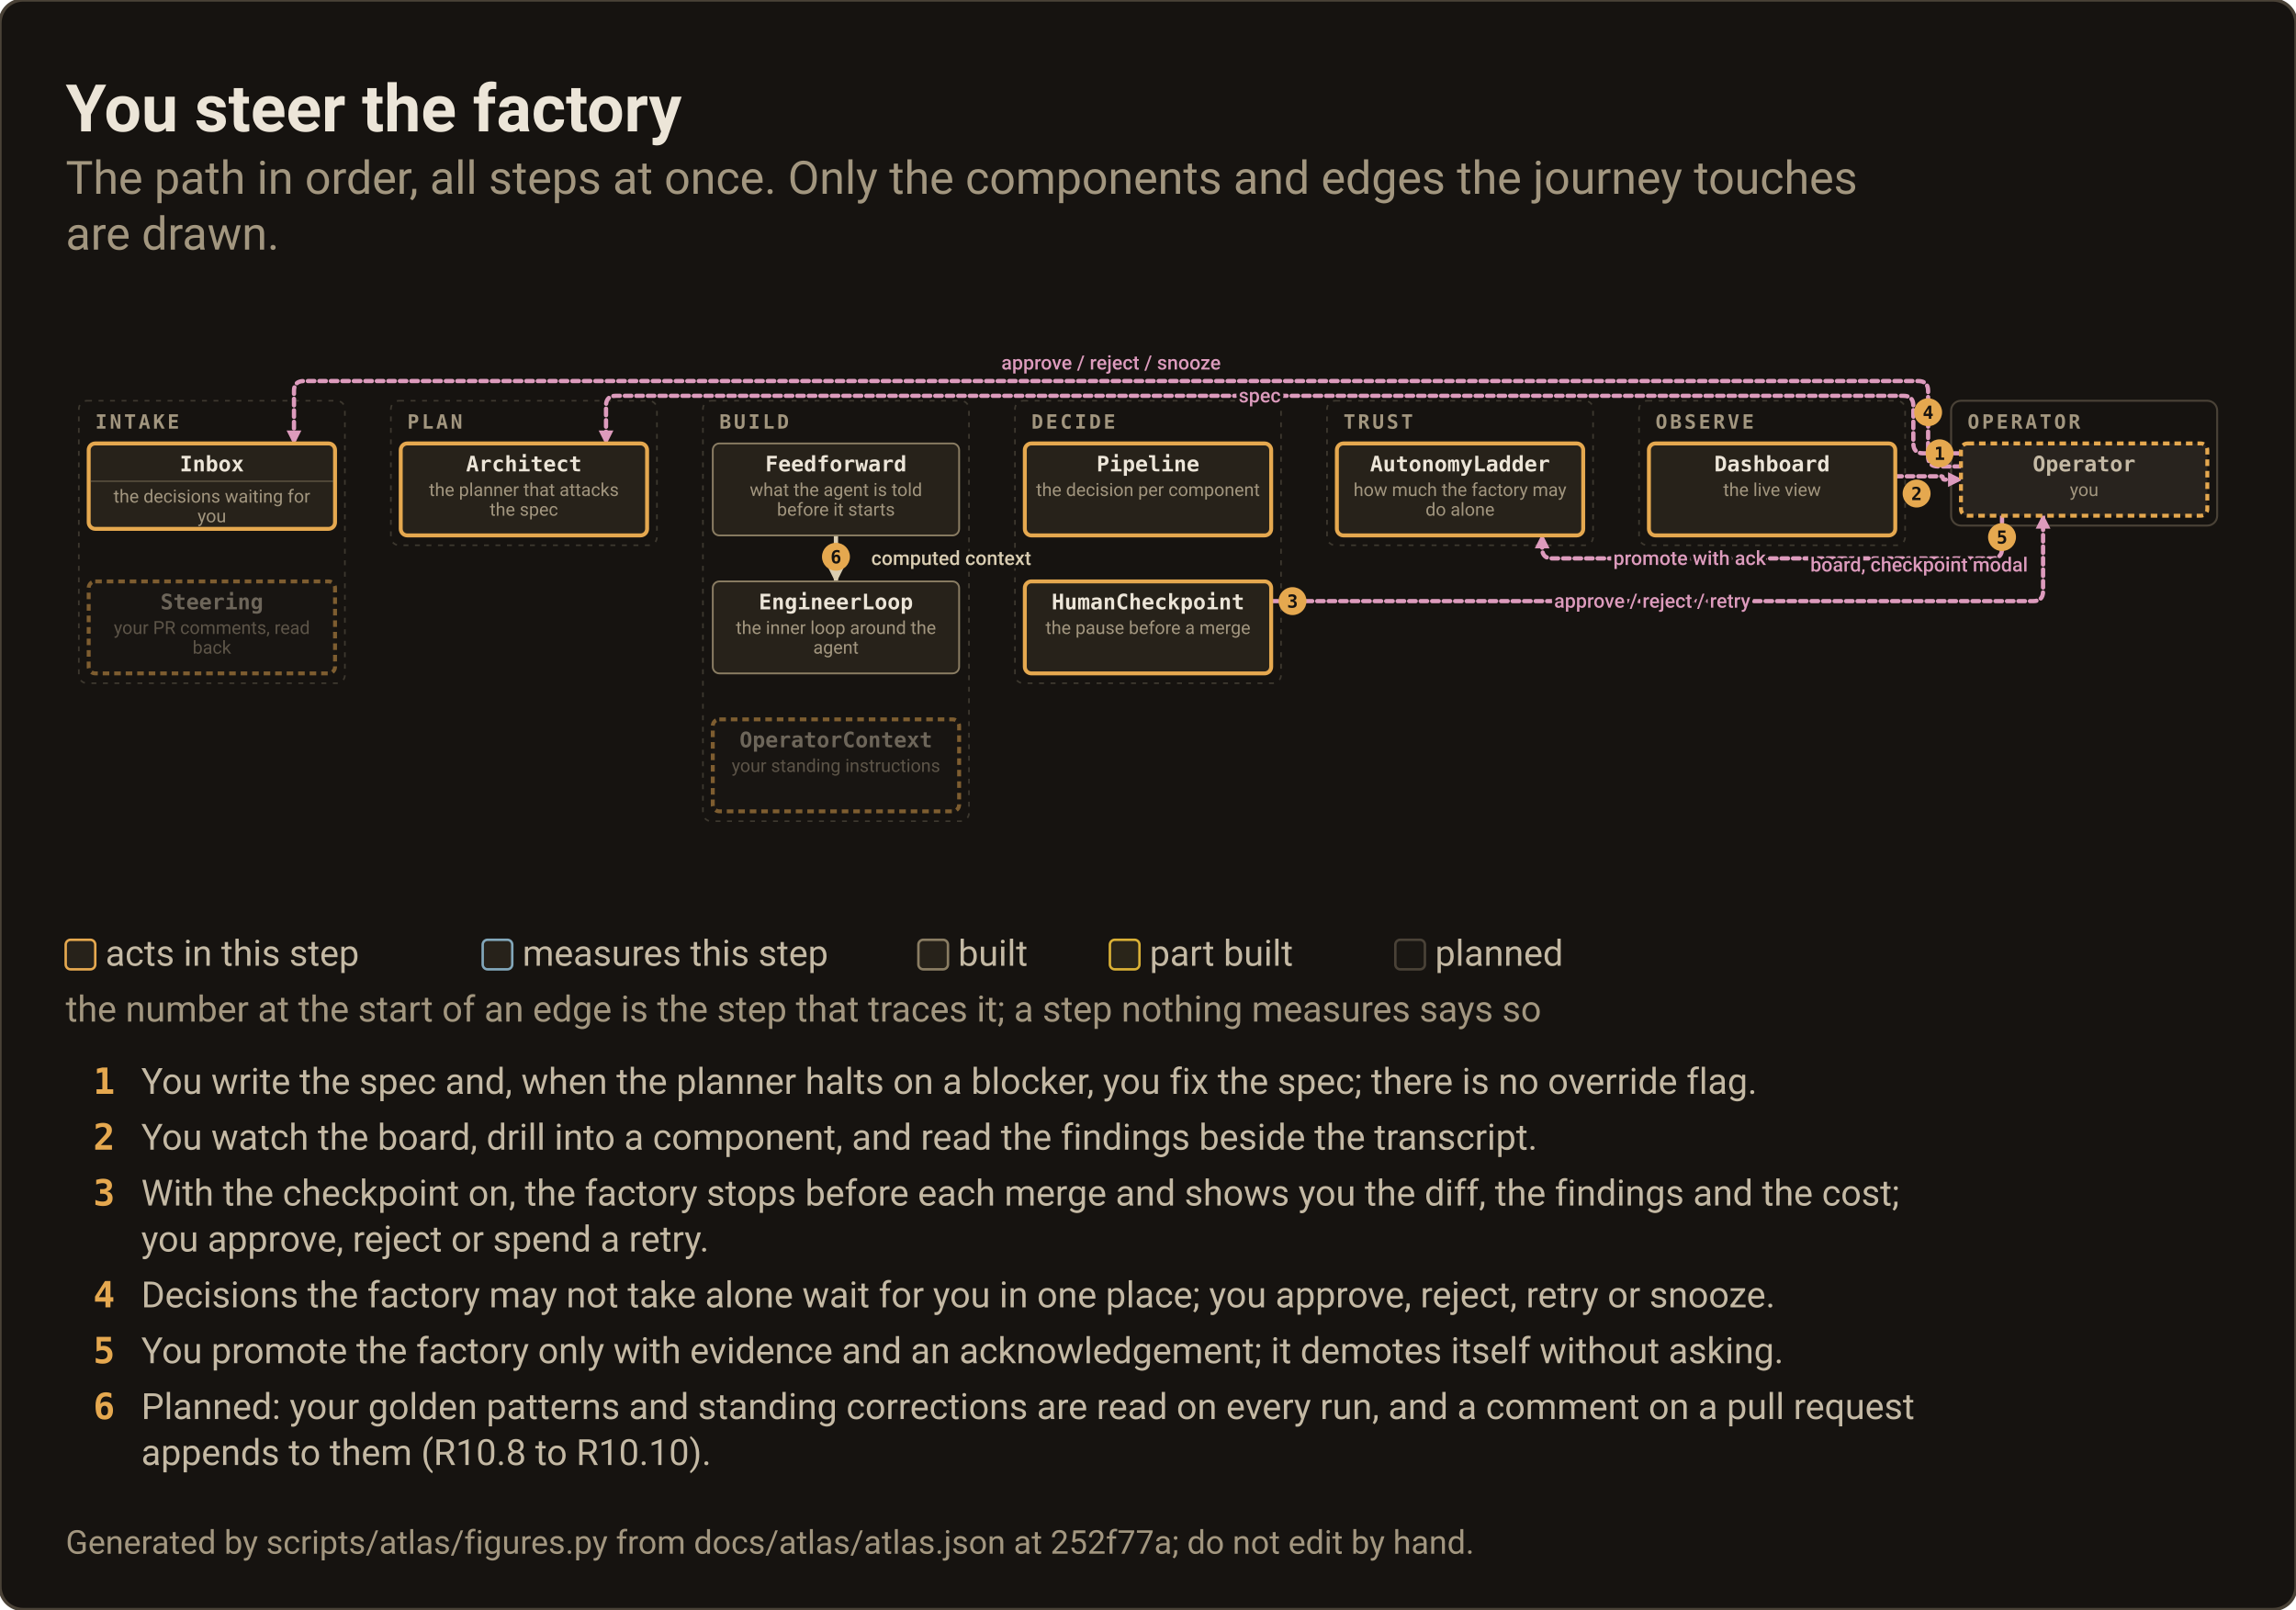
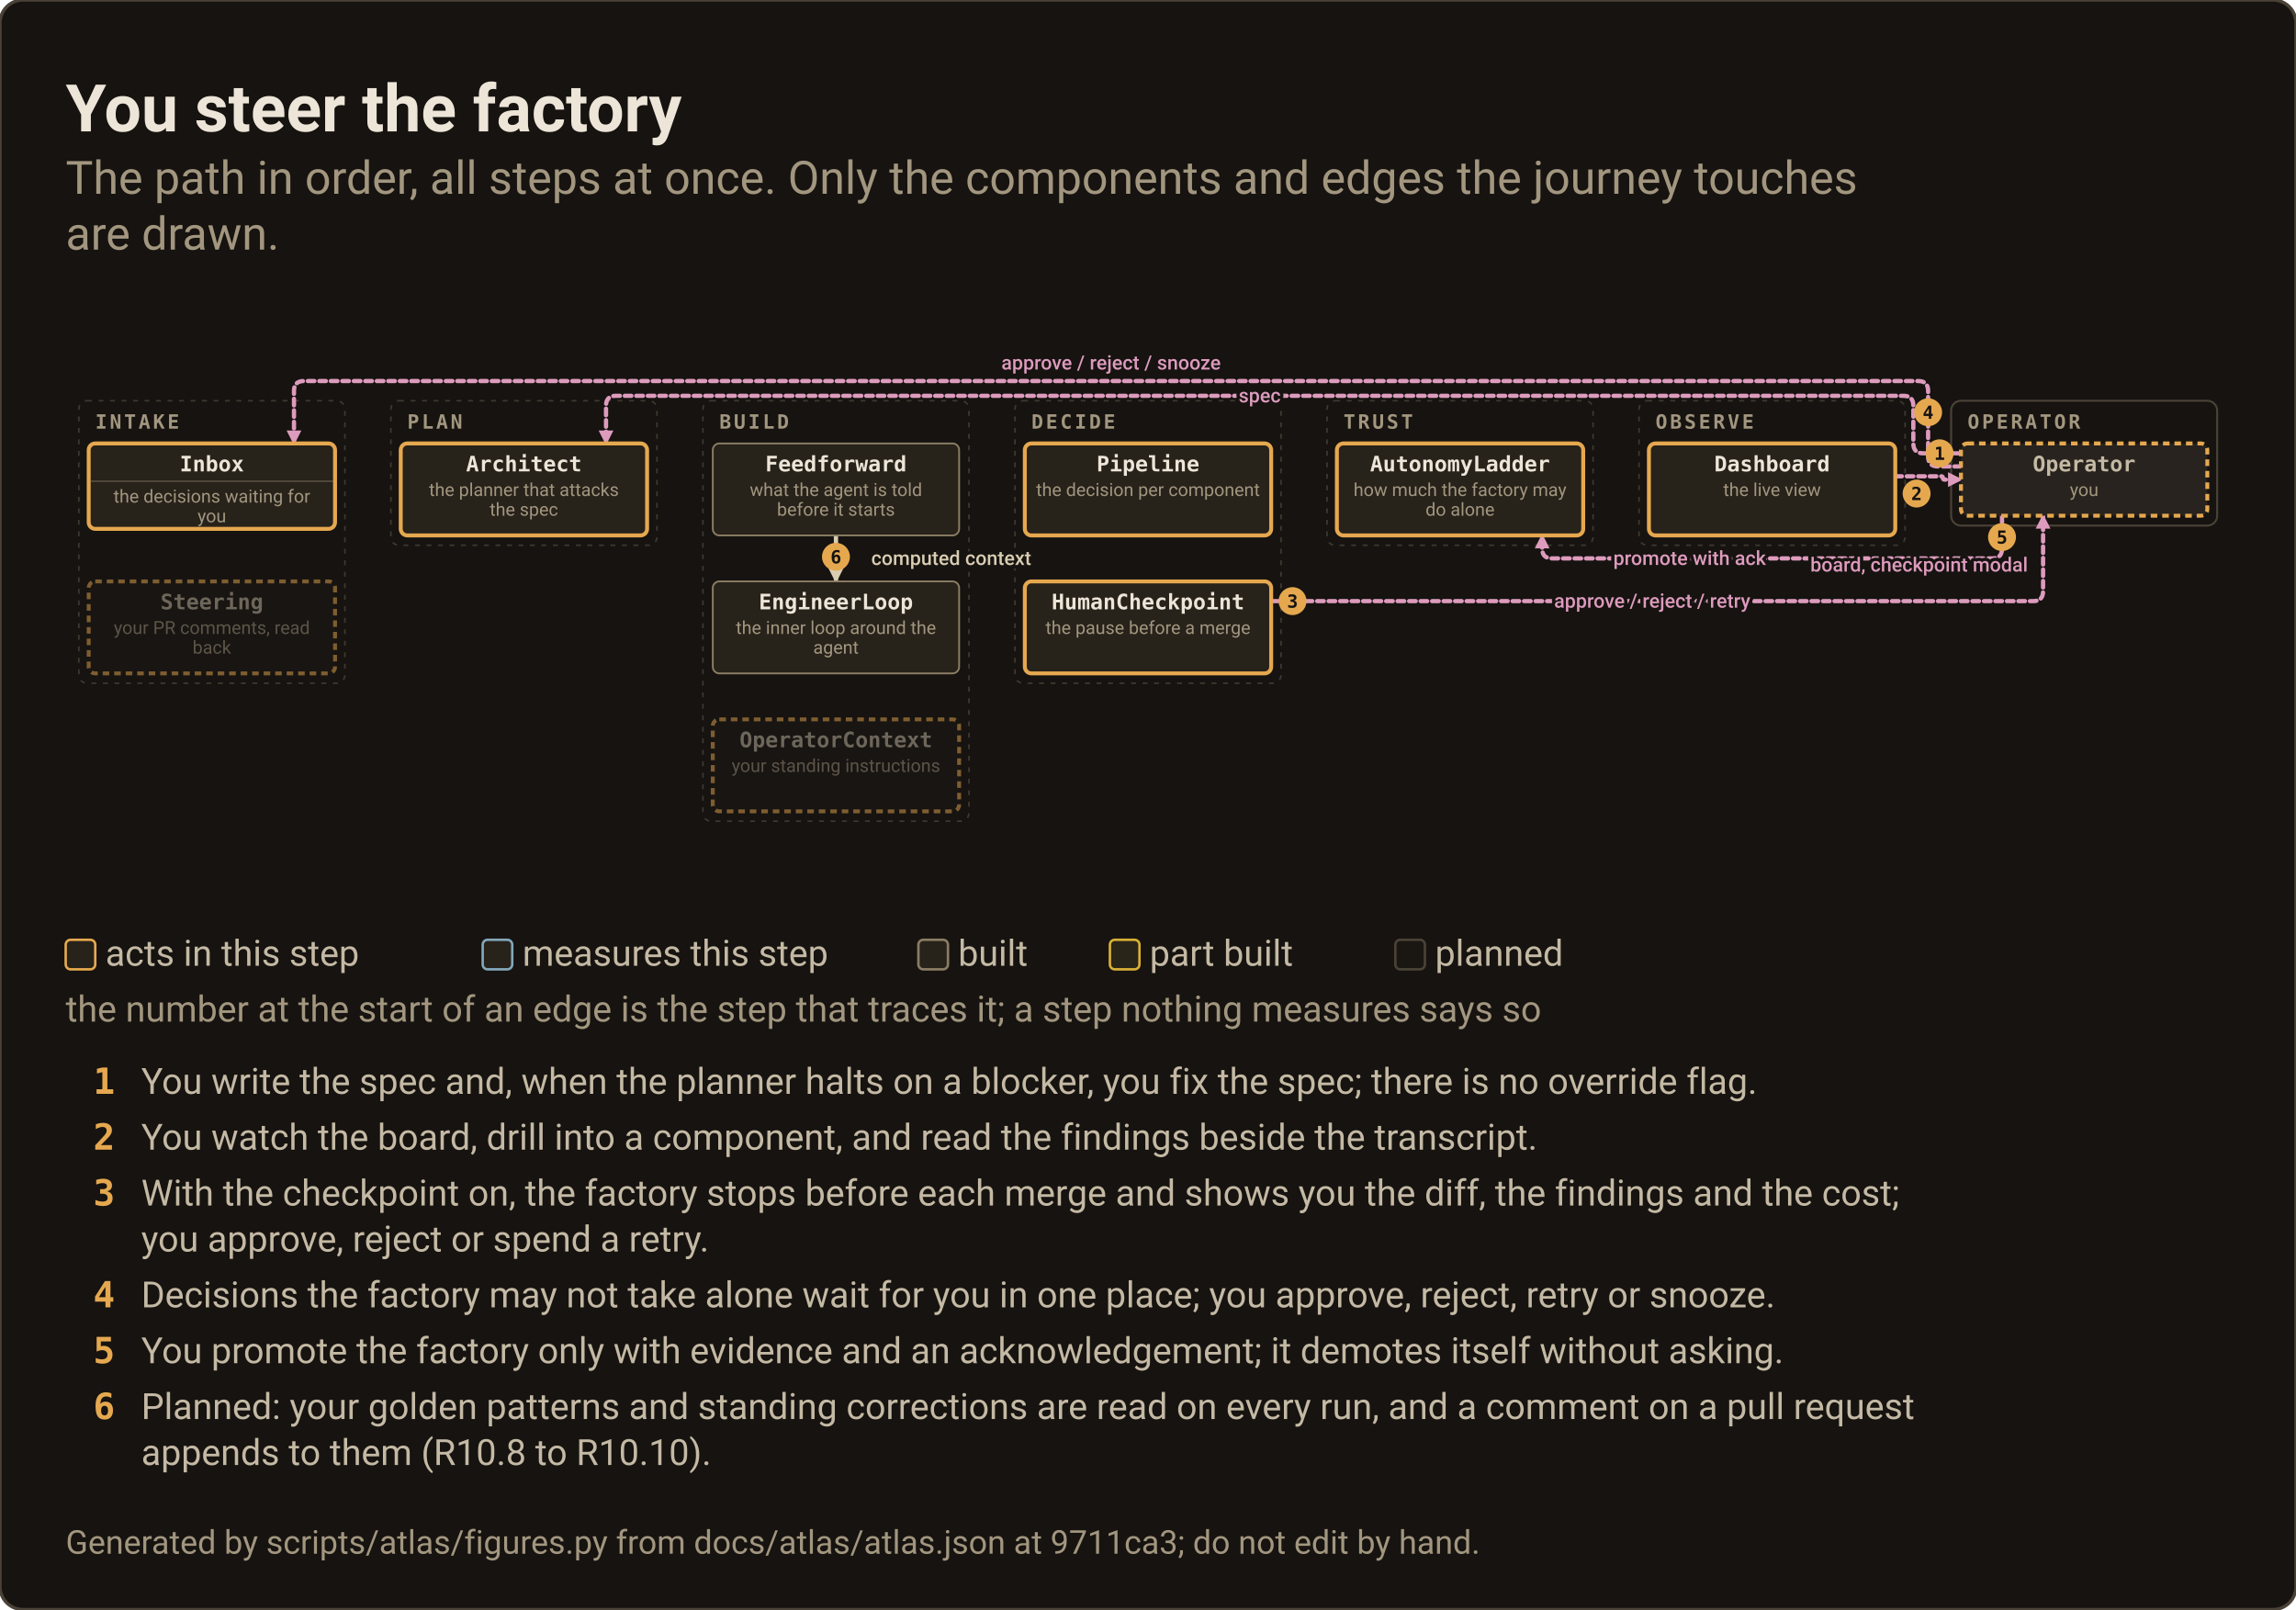
<svg xmlns="http://www.w3.org/2000/svg" width="1398" height="980" viewBox="0 0 1398 980" role="img" aria-label="Journey: You steer the factory">
  <rect x="0" y="0" width="1398" height="980" rx="14" fill="#161310" stroke="#4A4237" stroke-width="2" />
  <text x="40.0" y="80.0" class="c0">You steer the factory</text>
  <text x="40.0" y="118.0" class="c1">The path in order, all steps at once. Only the components and edges the journey touches</text>
  <text x="40.0" y="152.0" class="c1">are drawn.</text>
  <svg id="map" x="40.0" y="170.0" width="1318" height="380" viewBox="0 0 1318 380" overflow="visible">
    <defs>
      <marker id="map-m-work" viewBox="0 0 8 8" refX="7" refY="4" markerUnits="userSpaceOnUse" markerWidth="9" markerHeight="9" orient="auto-start-reverse">
        <path d="M0,0 L8,4 L0,8 z" fill="#D9CDB2" />
      </marker>
      <marker id="map-m-measure" viewBox="0 0 8 8" refX="7" refY="4" markerUnits="userSpaceOnUse" markerWidth="9" markerHeight="9" orient="auto-start-reverse">
        <path d="M0,0 L8,4 L0,8 z" fill="#82A7BA" />
      </marker>
      <marker id="map-m-feedback" viewBox="0 0 8 8" refX="7" refY="4" markerUnits="userSpaceOnUse" markerWidth="9" markerHeight="9" orient="auto-start-reverse">
        <path d="M0,0 L8,4 L0,8 z" fill="#E39A86" />
      </marker>
      <marker id="map-m-operator" viewBox="0 0 8 8" refX="7" refY="4" markerUnits="userSpaceOnUse" markerWidth="9" markerHeight="9" orient="auto-start-reverse">
        <path d="M0,0 L8,4 L0,8 z" fill="#DD9BBD" />
      </marker>
      <marker id="map-m-trust" viewBox="0 0 8 8" refX="7" refY="4" markerUnits="userSpaceOnUse" markerWidth="9" markerHeight="9" orient="auto-start-reverse">
        <path d="M0,0 L8,4 L0,8 z" fill="#B48EC9" />
      </marker>
      <marker id="map-m-learn" viewBox="0 0 8 8" refX="7" refY="4" markerUnits="userSpaceOnUse" markerWidth="9" markerHeight="9" orient="auto-start-reverse">
        <path d="M0,0 L8,4 L0,8 z" fill="#86C9A9" />
      </marker>
      <marker id="map-m-record" viewBox="0 0 8 8" refX="7" refY="4" markerUnits="userSpaceOnUse" markerWidth="9" markerHeight="9" orient="auto-start-reverse">
        <path d="M0,0 L8,4 L0,8 z" fill="#B7C27C" />
      </marker>
      <marker id="map-m-change" viewBox="0 0 8 8" refX="7" refY="4" markerUnits="userSpaceOnUse" markerWidth="9" markerHeight="9" orient="auto-start-reverse">
        <path d="M0,0 L8,4 L0,8 z" fill="#E26D5A" />
      </marker>
      <marker id="map-m-reach" viewBox="0 0 8 8" refX="7" refY="4" markerUnits="userSpaceOnUse" markerWidth="9" markerHeight="9" orient="auto-start-reverse">
        <path d="M0,0 L8,4 L0,8 z" fill="#E5A84F" />
      </marker>
    </defs>
    <style>#map .node.quiet{opacity:.42}#map .node.planned{opacity:.5}#map .node.planned.quiet{opacity:.3}#map .node.meas .node__box{stroke:#82A7BA;stroke-width:2.2}#map .node.acts .node__box{stroke:#E5A84F;stroke-width:2.4}#map .node__ring{display:none;fill:none;stroke:#82A7BA;stroke-width:1.6}#map .node.meas .node__ring{display:inline}#map .flow.planned{opacity:.35}#map .flowlbl.planned{opacity:.5}#map .flow.off,#map .flowlbl.off{display:none}#map .flow.hot{opacity:1;stroke-opacity:1;stroke-width:2.6}#map .flowlbl.hot{opacity:1}</style>
    <rect x="8.0" y="74.0" width="162.0" height="172.0" rx="5" fill="none" stroke="#A2967F" stroke-opacity=".28" stroke-width="1" stroke-dasharray="3 4" />
    <text x="18.0" y="91.0" class="t3">INTAKE</text>
    <rect x="198.0" y="74.0" width="162.0" height="88.0" rx="5" fill="none" stroke="#A2967F" stroke-opacity=".28" stroke-width="1" stroke-dasharray="3 4" />
    <text x="208.0" y="91.0" class="t3">PLAN</text>
    <rect x="388.0" y="74.0" width="162.0" height="256.0" rx="5" fill="none" stroke="#A2967F" stroke-opacity=".28" stroke-width="1" stroke-dasharray="3 4" />
    <text x="398.0" y="91.0" class="t3">BUILD</text>
    <rect x="578.0" y="74.0" width="162.0" height="172.0" rx="5" fill="none" stroke="#A2967F" stroke-opacity=".28" stroke-width="1" stroke-dasharray="3 4" />
    <text x="588.0" y="91.0" class="t3">DECIDE</text>
    <rect x="768.0" y="74.0" width="162.0" height="88.0" rx="5" fill="none" stroke="#A2967F" stroke-opacity=".28" stroke-width="1" stroke-dasharray="3 4" />
    <text x="778.0" y="91.0" class="t3">TRUST</text>
    <rect x="958.0" y="74.0" width="162.0" height="88.0" rx="5" fill="none" stroke="#A2967F" stroke-opacity=".28" stroke-width="1" stroke-dasharray="3 4" />
    <text x="968.0" y="91.0" class="t3">OBSERVE</text>
    <rect x="1148.0" y="74.0" width="162.0" height="76.0" rx="6" fill="none" stroke="#4A4237" stroke-width="1.2" />
    <text x="1158.0" y="91.0" class="t3">OPERATOR</text>
    <g data-layer="flow">
      <path id="map-f6" class="flow plan planned hot" data-edge="6" data-from="Operator" data-to="Architect" data-art="spec" data-kind="plan" data-layer="operator" d="M 1154.0 106.0 L 1131.0 106.0 Q 1125.0 106.0 1125.0 100.0 L 1125.0 77.0 Q 1125.0 71.0 1119.0 71.0 L 335.0 71.0 Q 329.0 71.0 329.0 77.0 L 329.0 100.0" fill="none" stroke="#DD9BBD" stroke-opacity="0.82" stroke-width="1.2" stroke-dasharray="4 3" stroke-linecap="round" marker-end="url(#map-m-operator)" />
      <path id="map-f65" class="flow observe planned hot" data-edge="65" data-from="Dashboard" data-to="Operator" data-art="board, checkpoint modal" data-kind="observe" data-layer="operator" d="M 1114.0 120.0 L 1142.0 120.0 Q 1143.0 120.0 1143.0 121.0 L 1143.0 121.0 Q 1143.0 122.0 1144.0 122.0 L 1154.0 122.0" fill="none" stroke="#DD9BBD" stroke-opacity="0.82" stroke-width="1.2" stroke-dasharray="4 3" stroke-linecap="round" marker-end="url(#map-m-operator)" />
      <path id="map-f45" class="flow trust planned hot" data-edge="45" data-from="HumanCheckpoint" data-to="Operator" data-art="approve / reject / retry" data-kind="trust" data-layer="operator" d="M 734.0 196.0 L 1198.0 196.0 Q 1204.0 196.0 1204.0 190.0 L 1204.0 144.0" fill="none" stroke="#DD9BBD" stroke-opacity="0.82" stroke-width="1.2" stroke-dasharray="4 3" stroke-linecap="round" marker-end="url(#map-m-operator)" />
      <path id="map-f66" class="flow trust planned hot" data-edge="66" data-from="Operator" data-to="Inbox" data-art="approve / reject / snooze" data-kind="trust" data-layer="operator" d="M 1154.0 114.0 L 1140.0 114.0 Q 1134.0 114.0 1134.0 108.0 L 1134.0 68.0 Q 1134.0 62.0 1128.0 62.0 L 145.0 62.0 Q 139.0 62.0 139.0 68.0 L 139.0 100.0" fill="none" stroke="#DD9BBD" stroke-opacity="0.82" stroke-width="1.2" stroke-dasharray="4 3" stroke-linecap="round" marker-end="url(#map-m-operator)" />
      <path id="map-f67" class="flow trust planned hot" data-edge="67" data-from="Operator" data-to="AutonomyLadder" data-art="promote with ack" data-kind="trust" data-layer="operator" d="M 1179.0 144.0 L 1179.0 164.0 Q 1179.0 170.0 1173.0 170.0 L 905.0 170.0 Q 899.0 170.0 899.0 164.0 L 899.0 156.0" fill="none" stroke="#DD9BBD" stroke-opacity="0.82" stroke-width="1.2" stroke-dasharray="4 3" stroke-linecap="round" marker-end="url(#map-m-operator)" />
      <path id="map-f13" class="flow build hot" data-edge="13" data-from="Feedforward" data-to="EngineerLoop" data-art="computed context" data-kind="build" data-layer="work" d="M 469.0 156.0 L 469.0 184.0" fill="none" stroke="#D9CDB2" stroke-opacity="0.82" stroke-width="1.2" stroke-linecap="round" marker-end="url(#map-m-work)" />
    </g>
    <g class="node built acts" data-id="Inbox" data-kind="store" data-state="built" data-region="intake" role="button" tabindex="0" aria-label="Inbox, the decisions waiting for you, built">
      <rect class="node__box" x="14.0" y="100.0" width="150.0" height="52.0" rx="4.0" fill="#27221A" stroke="#8A7D63" stroke-width="1.1" />
      <rect class="node__ring" x="17.0" y="103.0" width="144.0" height="46.0" rx="3.0" />
      <text x="89.0" y="117.0" class="t4">Inbox</text>
      <line x1="15.0" y1="123.0" x2="163.0" y2="123.0" stroke="#8A7D63" stroke-opacity=".45" stroke-width="1" />
      <g data-layer="job">
        <text x="89.0" y="136.0" class="t5">the decisions waiting for</text>
        <text x="89.0" y="148.0" class="t5">you</text>
      </g>
    </g>
    <g class="node planned acts" data-id="Steering" data-kind="component" data-state="planned" data-region="intake" role="button" tabindex="0" aria-label="Steering, your PR comments, read back, planned">
      <rect class="node__box" x="14.0" y="184.0" width="150.0" height="56.0" rx="4.0" fill="#1A1713" stroke="#4A4237" stroke-width="1.1" stroke-dasharray="4 3" />
      <rect class="node__ring" x="17.0" y="187.0" width="144.0" height="50.0" rx="3.0" />
      <text x="89.0" y="201.0" class="t6">Steering</text>
      <g data-layer="job">
        <text x="89.0" y="216.0" class="t5">your PR comments, read</text>
        <text x="89.0" y="228.0" class="t5">back</text>
      </g>
    </g>
    <g class="node built acts" data-id="Architect" data-kind="component" data-state="built" data-region="plan" role="button" tabindex="0" aria-label="Architect, the planner that attacks the spec, built">
      <rect class="node__box" x="204.0" y="100.0" width="150.0" height="56.0" rx="4.0" fill="#27221A" stroke="#8A7D63" stroke-width="1.1" />
      <rect class="node__ring" x="207.0" y="103.0" width="144.0" height="50.0" rx="3.0" />
      <text x="279.0" y="117.0" class="t4">Architect</text>
      <g data-layer="job">
        <text x="279.0" y="132.0" class="t5">the planner that attacks</text>
        <text x="279.0" y="144.0" class="t5">the spec</text>
      </g>
    </g>
    <g class="node built" data-id="Feedforward" data-kind="component" data-state="built" data-region="build" role="button" tabindex="0" aria-label="Feedforward, what the agent is told before it starts, built">
      <rect class="node__box" x="394.0" y="100.0" width="150.0" height="56.0" rx="4.0" fill="#27221A" stroke="#8A7D63" stroke-width="1.1" />
      <rect class="node__ring" x="397.0" y="103.0" width="144.0" height="50.0" rx="3.0" />
      <text x="469.0" y="117.0" class="t4">Feedforward</text>
      <g data-layer="job">
        <text x="469.0" y="132.0" class="t5">what the agent is told</text>
        <text x="469.0" y="144.0" class="t5">before it starts</text>
      </g>
    </g>
    <g class="node built" data-id="EngineerLoop" data-kind="component" data-state="built" data-region="build" role="button" tabindex="0" aria-label="EngineerLoop, the inner loop around the agent, built">
      <rect class="node__box" x="394.0" y="184.0" width="150.0" height="56.0" rx="4.0" fill="#27221A" stroke="#8A7D63" stroke-width="1.1" />
      <rect class="node__ring" x="397.0" y="187.0" width="144.0" height="50.0" rx="3.0" />
      <text x="469.0" y="201.0" class="t4">EngineerLoop</text>
      <g data-layer="job">
        <text x="469.0" y="216.0" class="t5">the inner loop around the</text>
        <text x="469.0" y="228.0" class="t5">agent</text>
      </g>
    </g>
    <g class="node planned acts" data-id="OperatorContext" data-kind="component" data-state="planned" data-region="build" role="button" tabindex="0" aria-label="OperatorContext, your standing instructions, planned">
      <rect class="node__box" x="394.0" y="268.0" width="150.0" height="56.0" rx="4.0" fill="#1A1713" stroke="#4A4237" stroke-width="1.1" stroke-dasharray="4 3" />
      <rect class="node__ring" x="397.0" y="271.0" width="144.0" height="50.0" rx="3.0" />
      <text x="469.0" y="285.0" class="t6">OperatorContext</text>
      <g data-layer="job">
        <text x="469.0" y="300.0" class="t5">your standing instructions</text>
      </g>
    </g>
    <g class="node built acts" data-id="Pipeline" data-kind="component" data-state="built" data-region="decide" role="button" tabindex="0" aria-label="Pipeline, the decision per component, built">
      <rect class="node__box" x="584.0" y="100.0" width="150.0" height="56.0" rx="4.0" fill="#27221A" stroke="#8A7D63" stroke-width="1.1" />
      <rect class="node__ring" x="587.0" y="103.0" width="144.0" height="50.0" rx="3.0" />
      <text x="659.0" y="117.0" class="t4">Pipeline</text>
      <g data-layer="job">
        <text x="659.0" y="132.0" class="t5">the decision per component</text>
      </g>
    </g>
    <g class="node built acts" data-id="HumanCheckpoint" data-kind="component" data-state="built" data-region="decide" role="button" tabindex="0" aria-label="HumanCheckpoint, the pause before a merge, built">
      <rect class="node__box" x="584.0" y="184.0" width="150.0" height="56.0" rx="4.0" fill="#27221A" stroke="#8A7D63" stroke-width="1.1" />
      <rect class="node__ring" x="587.0" y="187.0" width="144.0" height="50.0" rx="3.0" />
      <text x="659.0" y="201.0" class="t4">HumanCheckpoint</text>
      <g data-layer="job">
        <text x="659.0" y="216.0" class="t5">the pause before a merge</text>
      </g>
    </g>
    <g class="node built acts" data-id="AutonomyLadder" data-kind="component" data-state="built" data-region="trust" role="button" tabindex="0" aria-label="AutonomyLadder, how much the factory may do alone, built">
      <rect class="node__box" x="774.0" y="100.0" width="150.0" height="56.0" rx="4.0" fill="#27221A" stroke="#8A7D63" stroke-width="1.1" />
      <rect class="node__ring" x="777.0" y="103.0" width="144.0" height="50.0" rx="3.0" />
      <text x="849.0" y="117.0" class="t4">AutonomyLadder</text>
      <g data-layer="job">
        <text x="849.0" y="132.0" class="t5">how much the factory may</text>
        <text x="849.0" y="144.0" class="t5">do alone</text>
      </g>
    </g>
    <g class="node built acts" data-id="Dashboard" data-kind="component" data-state="built" data-region="observe" role="button" tabindex="0" aria-label="Dashboard, the live view, built">
      <rect class="node__box" x="964.0" y="100.0" width="150.0" height="56.0" rx="4.0" fill="#27221A" stroke="#8A7D63" stroke-width="1.1" />
      <rect class="node__ring" x="967.0" y="103.0" width="144.0" height="50.0" rx="3.0" />
      <text x="1039.0" y="117.0" class="t4">Dashboard</text>
      <g data-layer="job">
        <text x="1039.0" y="132.0" class="t5">the live view</text>
      </g>
    </g>
    <g class="node actor acts" data-id="Operator" data-kind="actor" data-state="planned" data-region="operator" role="button" tabindex="0" aria-label="Operator, you, outside">
      <rect class="node__box" x="1154.0" y="100.0" width="150.0" height="44.0" rx="4.0" fill="#28231E" stroke="#A2967F" stroke-width="1.1" stroke-dasharray="4 3" />
      <rect class="node__ring" x="1157.0" y="103.0" width="144.0" height="38.0" rx="3.0" />
      <text x="1229.0" y="117.0" class="t6">Operator</text>
      <g data-layer="job">
        <text x="1229.0" y="132.0" class="t5">you</text>
      </g>
    </g>
    <g data-layer="flow">
      <g class="flowlbl plan planned hot" data-edge="6" data-from="Operator" data-to="Architect" data-layer="operator">
        <text x="727.0" y="75.0" class="t1">spec</text>
      </g>
      <g class="flowlbl observe planned hot" data-edge="65" data-from="Dashboard" data-to="Operator" data-layer="operator">
        <text x="1128.5" y="178.0" class="t1">board, checkpoint modal</text>
      </g>
      <g class="flowlbl trust planned hot" data-edge="45" data-from="HumanCheckpoint" data-to="Operator" data-layer="operator">
        <text x="966.0" y="200.0" class="t1">approve / reject / retry</text>
      </g>
      <g class="flowlbl trust planned hot" data-edge="66" data-from="Operator" data-to="Inbox" data-layer="operator">
        <text x="636.5" y="55.0" class="t1">approve / reject / snooze</text>
      </g>
      <g class="flowlbl trust planned hot" data-edge="67" data-from="Operator" data-to="AutonomyLadder" data-layer="operator">
        <text x="988.8" y="174.0" class="t1">promote with ack</text>
      </g>
      <g class="flowlbl build hot" data-edge="13" data-from="Feedforward" data-to="EngineerLoop" data-layer="work">
        <text x="539.2" y="174.0" class="t2">computed context</text>
      </g>
    </g>
    <g data-layer="steps">
      <g class="step" data-edge="6">
        <circle cx="1141.0" cy="106.0" r="8.5" fill="#E5A84F" />
        <text x="1141.0" y="110.0" class="t0">1</text>
      </g>
      <g class="step" data-edge="65">
        <circle cx="1127.0" cy="130.5" r="8.5" fill="#E5A84F" />
        <text x="1127.0" y="134.5" class="t0">2</text>
      </g>
      <g class="step" data-edge="45">
        <circle cx="747.0" cy="196.0" r="8.5" fill="#E5A84F" />
        <text x="747.0" y="200.0" class="t0">3</text>
      </g>
      <g class="step" data-edge="66">
        <circle cx="1134.0" cy="81.0" r="8.5" fill="#E5A84F" />
        <text x="1134.0" y="85.0" class="t0">4</text>
      </g>
      <g class="step" data-edge="67">
        <circle cx="1179.0" cy="157.0" r="8.5" fill="#E5A84F" />
        <text x="1179.0" y="161.0" class="t0">5</text>
      </g>
      <g class="step" data-edge="13">
        <circle cx="469.0" cy="169.0" r="8.5" fill="#E5A84F" />
        <text x="469.0" y="173.0" class="t0">6</text>
      </g>
    </g>
    <style>#map .t0{font-family:ui-monospace,"SF Mono",SFMono-Regular,"JetBrains Mono",Menlo,Consolas,monospace;font-size:11.0px;font-weight:700;fill:#161310;text-anchor:middle}#map .t1{font-family:ui-sans-serif,system-ui,-apple-system,"SF Pro Text","Segoe UI",Roboto,"Helvetica Neue",Arial,sans-serif;font-size:12.0px;font-weight:500;fill:#DD9BBD;text-anchor:middle;paint-order:stroke;stroke:#161310;stroke-width:4;stroke-linejoin:round}#map .t2{font-family:ui-sans-serif,system-ui,-apple-system,"SF Pro Text","Segoe UI",Roboto,"Helvetica Neue",Arial,sans-serif;font-size:12.0px;font-weight:500;fill:#D9CDB2;text-anchor:middle;paint-order:stroke;stroke:#161310;stroke-width:4;stroke-linejoin:round}#map .t3{font-family:ui-monospace,"SF Mono",SFMono-Regular,"JetBrains Mono",Menlo,Consolas,monospace;font-size:12.0px;font-weight:600;fill:#A2967F;text-anchor:start;letter-spacing:.13em}#map .t4{font-family:ui-monospace,"SF Mono",SFMono-Regular,"JetBrains Mono",Menlo,Consolas,monospace;font-size:13.0px;font-weight:600;fill:#ECE5D8;text-anchor:middle}#map .t5{font-family:ui-sans-serif,system-ui,-apple-system,"SF Pro Text","Segoe UI",Roboto,"Helvetica Neue",Arial,sans-serif;font-size:11.0px;font-weight:400;fill:#A2967F;text-anchor:middle}#map .t6{font-family:ui-monospace,"SF Mono",SFMono-Regular,"JetBrains Mono",Menlo,Consolas,monospace;font-size:13.0px;font-weight:600;fill:#C4B9A4;text-anchor:middle}</style>
  </svg>
  <rect x="40.0" y="572.2" width="18" height="18" rx="3" fill="#27221A" stroke="#E5A84F" stroke-width="1.5" />
  <text x="64.2" y="588.0" class="c2">acts in this step</text>
  <rect x="293.9" y="572.2" width="18" height="18" rx="3" fill="#27221A" stroke="#82A7BA" stroke-width="1.5" />
  <text x="318.1" y="588.0" class="c2">measures this step</text>
  <rect x="559.2" y="572.2" width="18" height="18" rx="3" fill="#27221A" stroke="#8A7D63" stroke-width="1.5" />
  <text x="583.4" y="588.0" class="c2">built</text>
  <rect x="675.8" y="572.2" width="18" height="18" rx="3" fill="#2A2519" stroke="#D9B036" stroke-width="1.5" />
  <text x="700.0" y="588.0" class="c2">part built</text>
  <rect x="849.6" y="572.2" width="18" height="18" rx="3" fill="#1A1713" stroke="#4A4237" stroke-width="1.5" />
  <text x="873.8" y="588.0" class="c2">planned</text>
  <text x="40.0" y="622.0" class="c3">the number at the start of an edge is the step that traces it; a step nothing measures says so</text>
  <text x="70.0" y="666.0" class="c4">1</text>
  <text x="86.0" y="666.0" class="c2">You write the spec and, when the planner halts on a blocker, you fix the spec; there is no override flag.</text>
  <text x="70.0" y="700.0" class="c4">2</text>
  <text x="86.0" y="700.0" class="c2">You watch the board, drill into a component, and read the findings beside the transcript.</text>
  <text x="70.0" y="734.0" class="c4">3</text>
  <text x="86.0" y="734.0" class="c2">With the checkpoint on, the factory stops before each merge and shows you the diff, the findings and the cost;</text>
  <text x="86.0" y="762.0" class="c2">you approve, reject or spend a retry.</text>
  <text x="70.0" y="796.0" class="c4">4</text>
  <text x="86.0" y="796.0" class="c2">Decisions the factory may not take alone wait for you in one place; you approve, reject, retry or snooze.</text>
  <text x="70.0" y="830.0" class="c4">5</text>
  <text x="86.0" y="830.0" class="c2">You promote the factory only with evidence and an acknowledgement; it demotes itself without asking.</text>
  <text x="70.0" y="864.0" class="c4">6</text>
  <text x="86.0" y="864.0" class="c2">Planned: your golden patterns and standing corrections are read on every run, and a comment on a pull request</text>
  <text x="86.0" y="892.0" class="c2">appends to them (R10.8 to R10.10).</text>
-   <text x="40.0" y="946.0" class="c5">Generated by scripts/atlas/figures.py from docs/atlas/atlas.json at 252f77a; do not edit by hand.</text>
+   <text x="40.0" y="946.0" class="c5">Generated by scripts/atlas/figures.py from docs/atlas/atlas.json at 9711ca3; do not edit by hand.</text>
  <style>.c0{font-family:ui-sans-serif,system-ui,-apple-system,"SF Pro Text","Segoe UI",Roboto,"Helvetica Neue",Arial,sans-serif;font-size:40.0px;font-weight:600;fill:#ECE5D8;text-anchor:start}.c1{font-family:ui-sans-serif,system-ui,-apple-system,"SF Pro Text","Segoe UI",Roboto,"Helvetica Neue",Arial,sans-serif;font-size:28.0px;font-weight:400;fill:#A2967F;text-anchor:start}.c2{font-family:ui-sans-serif,system-ui,-apple-system,"SF Pro Text","Segoe UI",Roboto,"Helvetica Neue",Arial,sans-serif;font-size:22.0px;font-weight:400;fill:#C4B9A4;text-anchor:start}.c3{font-family:ui-sans-serif,system-ui,-apple-system,"SF Pro Text","Segoe UI",Roboto,"Helvetica Neue",Arial,sans-serif;font-size:22.0px;font-weight:400;fill:#A2967F;text-anchor:start}.c4{font-family:ui-monospace,"SF Mono",SFMono-Regular,"JetBrains Mono",Menlo,Consolas,monospace;font-size:22.0px;font-weight:700;fill:#E5A84F;text-anchor:end}.c5{font-family:ui-sans-serif,system-ui,-apple-system,"SF Pro Text","Segoe UI",Roboto,"Helvetica Neue",Arial,sans-serif;font-size:20.0px;font-weight:400;fill:#A2967F;text-anchor:start}</style>
</svg>
